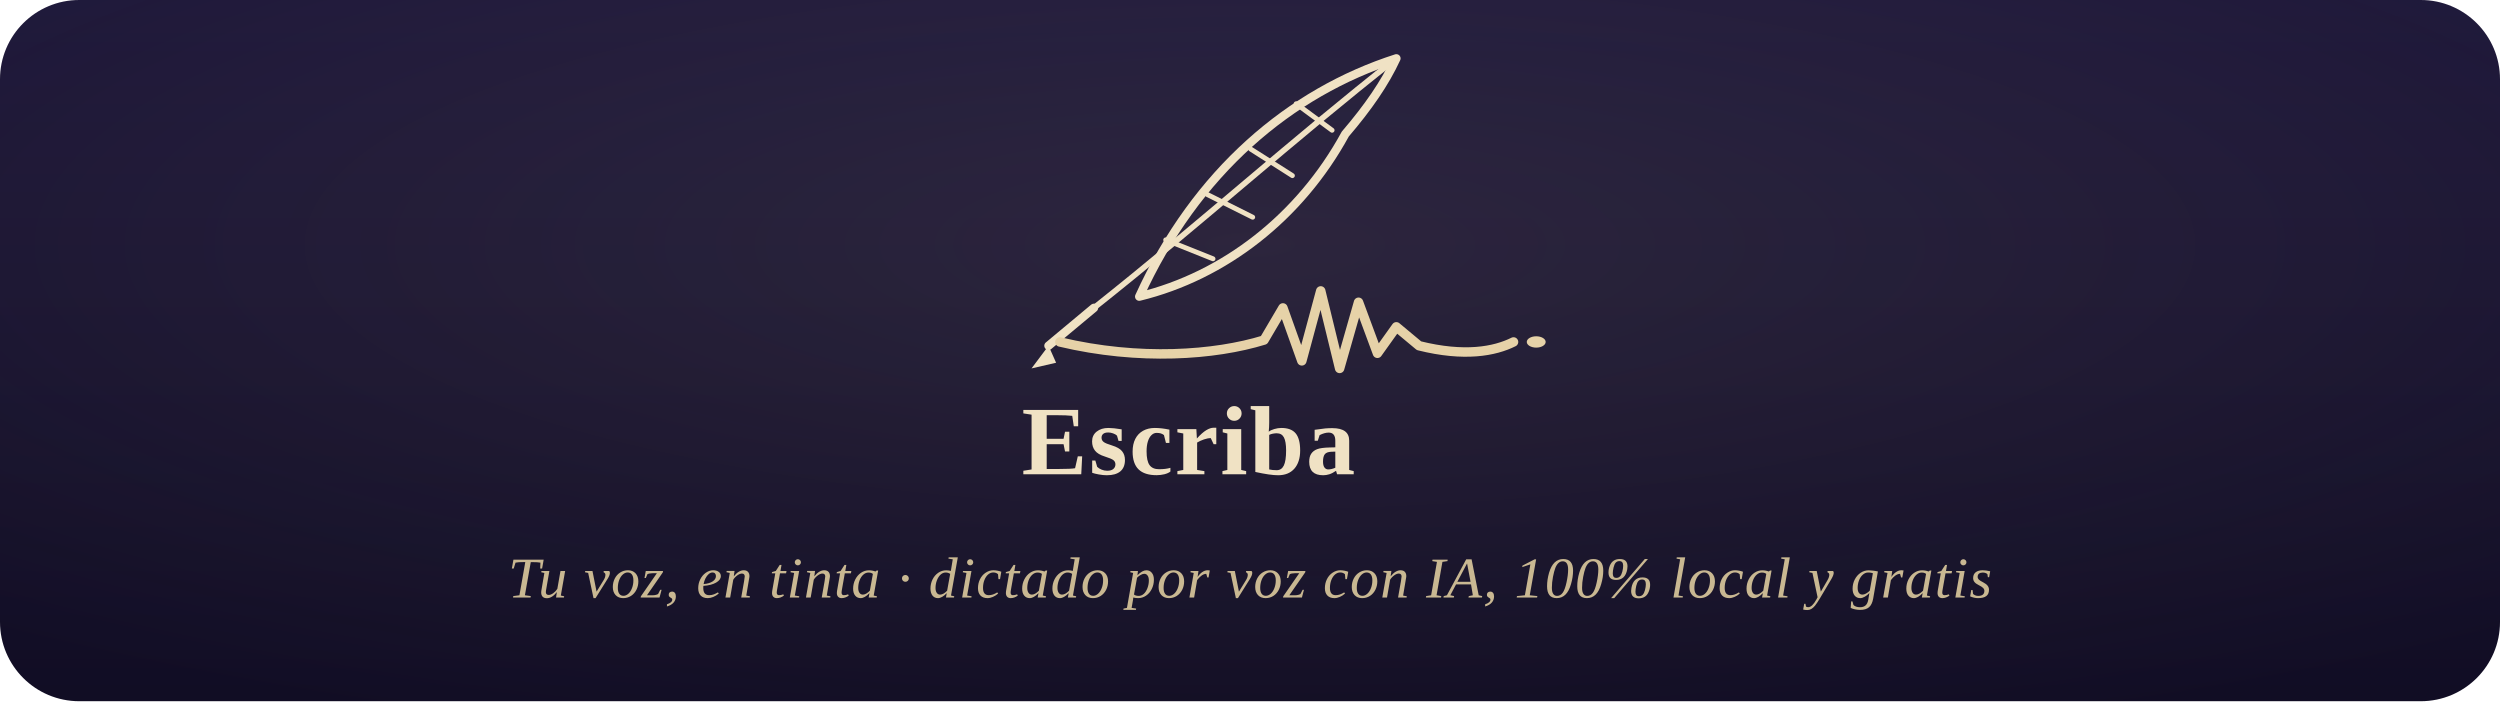
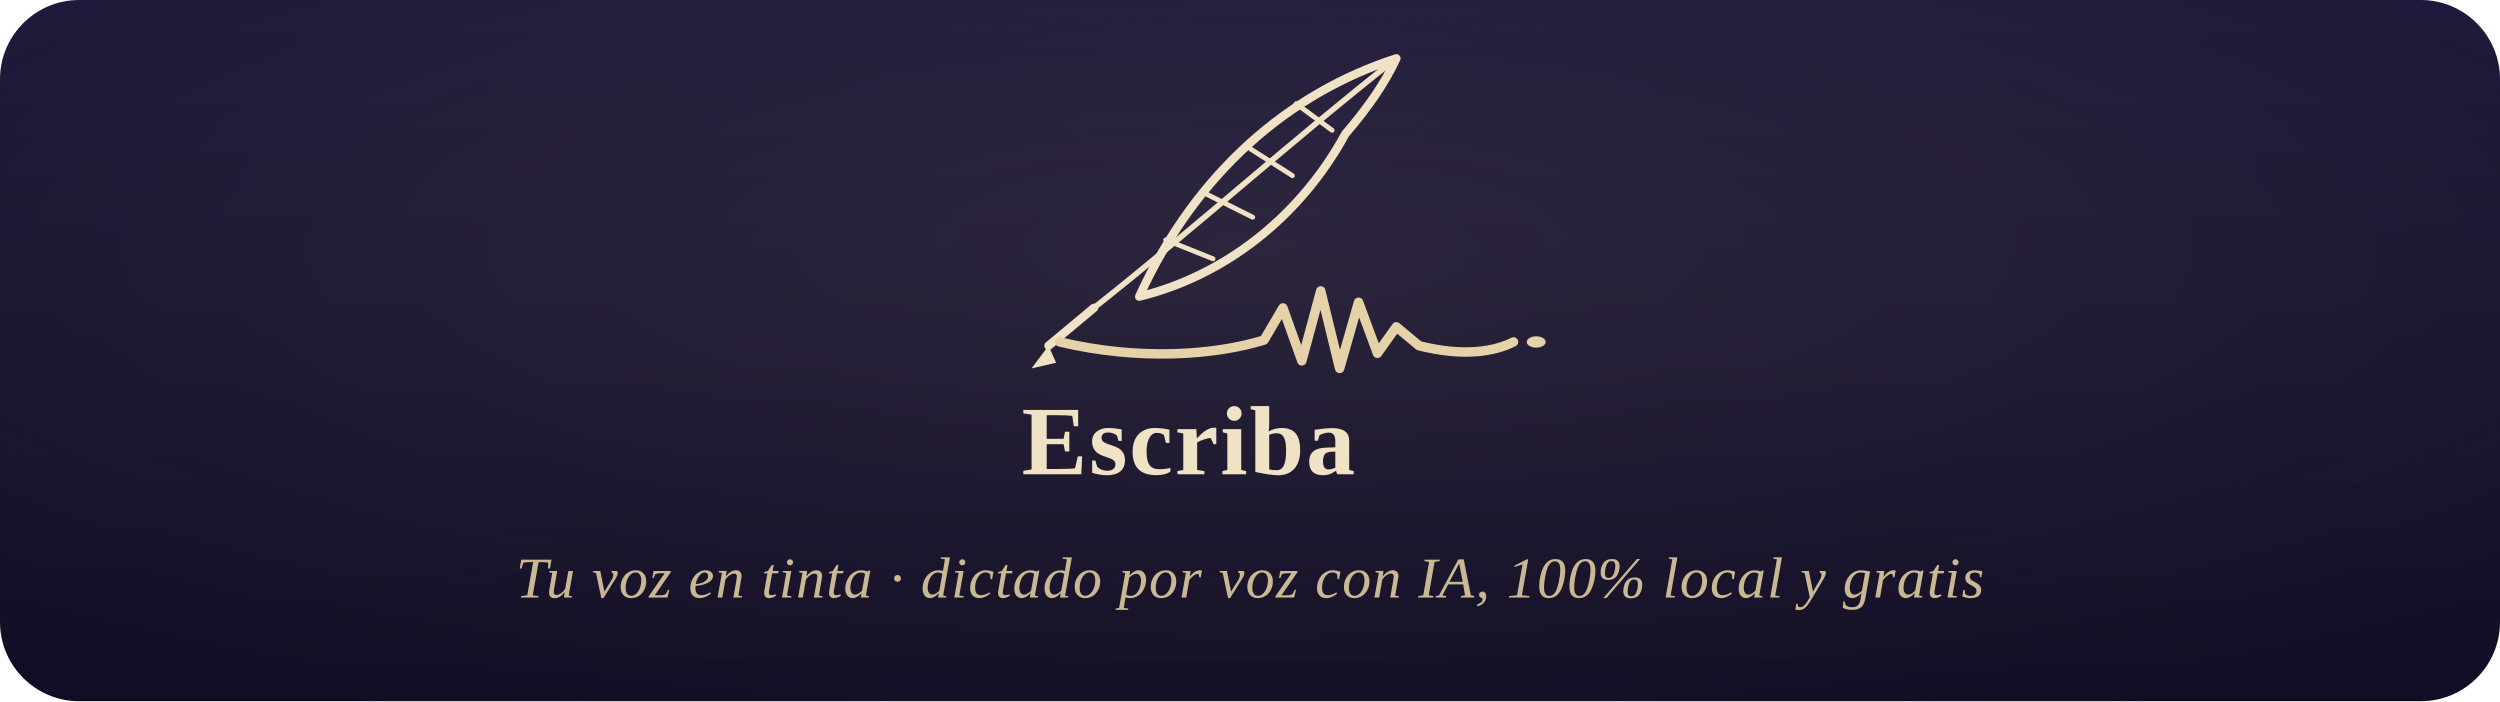
<svg xmlns="http://www.w3.org/2000/svg" width="820" height="230" viewBox="0 0 820 230" fill="none" role="img" aria-label="Escriba">
  <defs>
    <linearGradient id="ink" x1="0" y1="0" x2="0" y2="1">
      <stop offset="0" stop-color="#1b1538" />
      <stop offset="1" stop-color="#110d24" />
    </linearGradient>
    <radialGradient id="glow" cx="0.5" cy="0.35" r="0.75">
      <stop offset="0" stop-color="#e6d2a8" stop-opacity="0.10" />
      <stop offset="1" stop-color="#e6d2a8" stop-opacity="0" />
    </radialGradient>
  </defs>
  <rect width="820" height="230" rx="26" fill="url(#ink)" />
  <rect width="820" height="230" rx="26" fill="url(#glow)" />
  <g transform="translate(272,8) scale(0.62)">
    <path d="M300 18 C 244 36, 194 78, 164 144 C 209 133, 249 102, 273 58 C 285 44, 294 31, 300 18 Z" fill="none" stroke="#f0e2c4" stroke-width="4.5" stroke-linejoin="round" />
    <path d="M300 18 C 244 62, 198 104, 140 150" stroke="#f0e2c4" stroke-width="3" stroke-linecap="round" />
    <g stroke="#f0e2c4" stroke-width="2.6" stroke-linecap="round">
      <path d="M266 56 L 247 42" />
      <path d="M245 80 L 223 66" />
      <path d="M224 102 L 200 90" />
      <path d="M203 124 L 178 114" />
    </g>
    <path d="M140 150 L 116 170" stroke="#f0e2c4" stroke-width="4.5" stroke-linecap="round" />
    <path d="M116 170 l -9 12 l 13 -3 Z" fill="#f0e2c4" />
    <path d="M122 168 C 164 178, 204 175, 230 167 L 240 150 L 250 178 L 260 141 L 270 182 L 280 147 L 290 174 L 300 160 L 312 170 C 336 176, 352 173, 362 168" fill="none" stroke="#e6d2a8" stroke-width="5" stroke-linecap="round" stroke-linejoin="round" />
    <ellipse cx="374" cy="168" rx="5" ry="3" fill="#e6d2a8" />
    <text x="190" y="238" text-anchor="middle" fill="#f0e2c4" font-family="Georgia, 'Times New Roman', serif" font-size="52" font-weight="600" letter-spacing="1">Escriba</text>
  </g>
-   <text x="410" y="196" text-anchor="middle" fill="#c9b892" font-family="Georgia, 'Times New Roman', serif" font-size="19" letter-spacing="0.4" font-style="italic">Tu voz, en tinta · dictado por voz con IA, 100% local y gratis</text>
+   <text x="410" y="196" text-anchor="middle" fill="#c9b892" font-family="Georgia, 'Times New Roman', serif" font-size="19" letter-spacing="0.4" font-style="italic">Tu voz en tinta · dictado por voz con IA, 100% local y gratis</text>
</svg>
